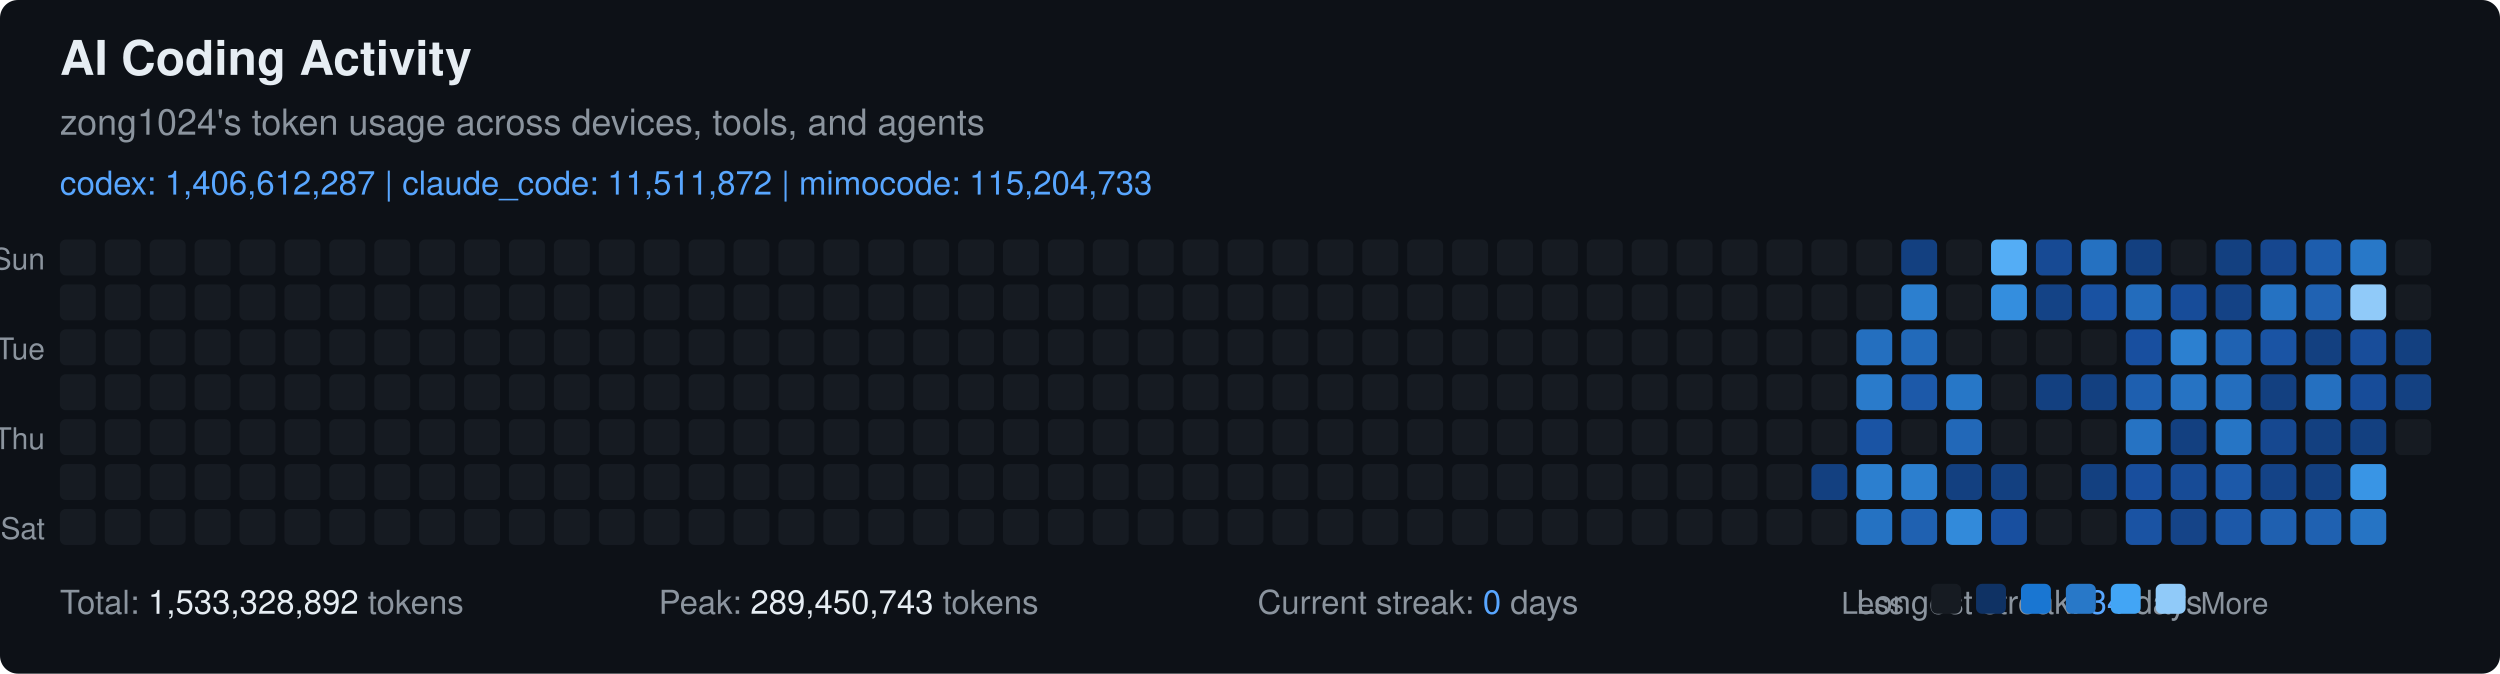
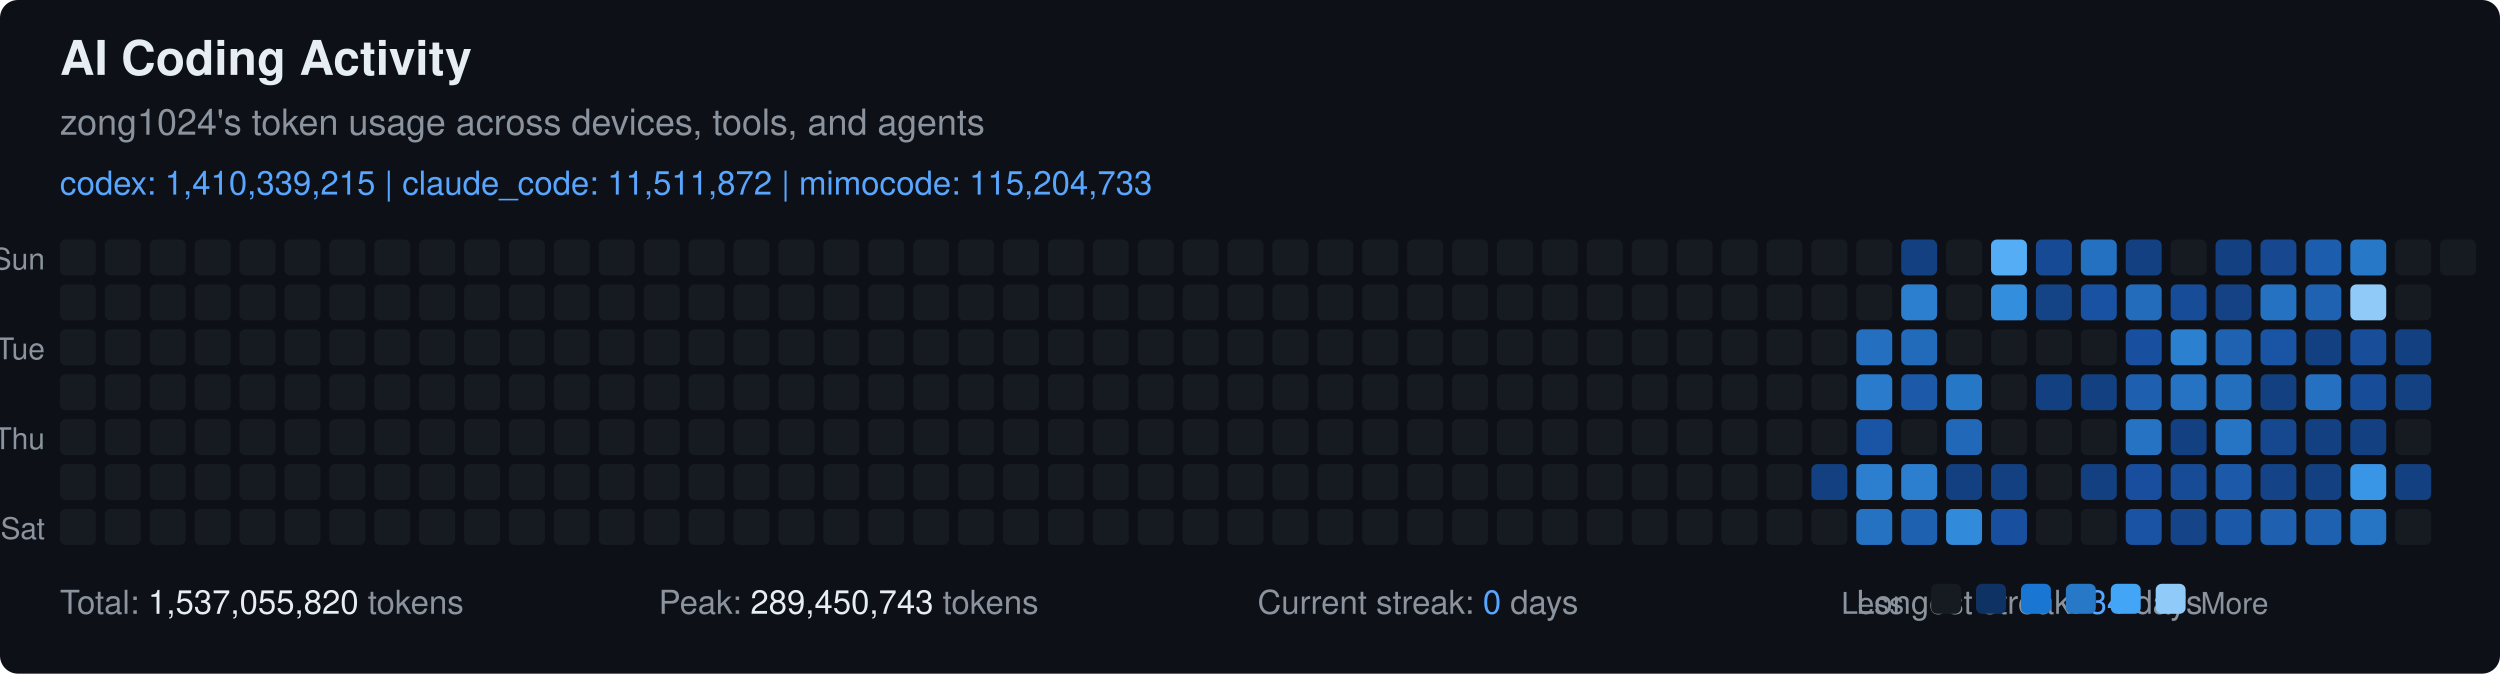
<svg xmlns="http://www.w3.org/2000/svg" width="835" height="225" viewBox="0 0 835 225" font-family="-apple-system, BlinkMacSystemFont, 'Segoe UI', Helvetica, Arial, sans-serif">
  <rect width="835" height="225" fill="#0d1117" rx="6" ry="6" />
  <text x="20" y="25" fill="#e6edf3" font-size="16" font-weight="600">
    AI Coding Activity
  </text>
  <text x="20" y="45" fill="#8b949e" font-size="12">
    zong1024's token usage across devices, tools, and agents
  </text>
  <text x="20" y="65" fill="#58a6ff" font-size="11">
-     codex: 1,406,612,287 | claude_code: 11,511,872 | mimocode: 115,204,733
+     codex: 1,410,339,215 | claude_code: 11,511,872 | mimocode: 115,204,733
  </text>
  <text x="15" y="90" fill="#8b949e" font-size="10" text-anchor="end">Sun</text>
  <text x="15" y="120" fill="#8b949e" font-size="10" text-anchor="end">Tue</text>
  <text x="15" y="150" fill="#8b949e" font-size="10" text-anchor="end">Thu</text>
  <text x="15" y="180" fill="#8b949e" font-size="10" text-anchor="end">Sat</text>
  <rect x="20" y="80" width="12" height="12" fill="#161b22" rx="2" ry="2" />
  <rect x="20" y="95" width="12" height="12" fill="#161b22" rx="2" ry="2" />
  <rect x="20" y="110" width="12" height="12" fill="#161b22" rx="2" ry="2" />
  <rect x="20" y="125" width="12" height="12" fill="#161b22" rx="2" ry="2" />
  <rect x="20" y="140" width="12" height="12" fill="#161b22" rx="2" ry="2" />
  <rect x="20" y="155" width="12" height="12" fill="#161b22" rx="2" ry="2" />
  <rect x="20" y="170" width="12" height="12" fill="#161b22" rx="2" ry="2" />
  <rect x="35" y="80" width="12" height="12" fill="#161b22" rx="2" ry="2" />
  <rect x="35" y="95" width="12" height="12" fill="#161b22" rx="2" ry="2" />
  <rect x="35" y="110" width="12" height="12" fill="#161b22" rx="2" ry="2" />
  <rect x="35" y="125" width="12" height="12" fill="#161b22" rx="2" ry="2" />
  <rect x="35" y="140" width="12" height="12" fill="#161b22" rx="2" ry="2" />
  <rect x="35" y="155" width="12" height="12" fill="#161b22" rx="2" ry="2" />
  <rect x="35" y="170" width="12" height="12" fill="#161b22" rx="2" ry="2" />
  <rect x="50" y="80" width="12" height="12" fill="#161b22" rx="2" ry="2" />
  <rect x="50" y="95" width="12" height="12" fill="#161b22" rx="2" ry="2" />
  <rect x="50" y="110" width="12" height="12" fill="#161b22" rx="2" ry="2" />
  <rect x="50" y="125" width="12" height="12" fill="#161b22" rx="2" ry="2" />
  <rect x="50" y="140" width="12" height="12" fill="#161b22" rx="2" ry="2" />
  <rect x="50" y="155" width="12" height="12" fill="#161b22" rx="2" ry="2" />
  <rect x="50" y="170" width="12" height="12" fill="#161b22" rx="2" ry="2" />
  <rect x="65" y="80" width="12" height="12" fill="#161b22" rx="2" ry="2" />
  <rect x="65" y="95" width="12" height="12" fill="#161b22" rx="2" ry="2" />
  <rect x="65" y="110" width="12" height="12" fill="#161b22" rx="2" ry="2" />
  <rect x="65" y="125" width="12" height="12" fill="#161b22" rx="2" ry="2" />
  <rect x="65" y="140" width="12" height="12" fill="#161b22" rx="2" ry="2" />
  <rect x="65" y="155" width="12" height="12" fill="#161b22" rx="2" ry="2" />
  <rect x="65" y="170" width="12" height="12" fill="#161b22" rx="2" ry="2" />
  <rect x="80" y="80" width="12" height="12" fill="#161b22" rx="2" ry="2" />
  <rect x="80" y="95" width="12" height="12" fill="#161b22" rx="2" ry="2" />
  <rect x="80" y="110" width="12" height="12" fill="#161b22" rx="2" ry="2" />
  <rect x="80" y="125" width="12" height="12" fill="#161b22" rx="2" ry="2" />
  <rect x="80" y="140" width="12" height="12" fill="#161b22" rx="2" ry="2" />
  <rect x="80" y="155" width="12" height="12" fill="#161b22" rx="2" ry="2" />
  <rect x="80" y="170" width="12" height="12" fill="#161b22" rx="2" ry="2" />
  <rect x="95" y="80" width="12" height="12" fill="#161b22" rx="2" ry="2" />
  <rect x="95" y="95" width="12" height="12" fill="#161b22" rx="2" ry="2" />
  <rect x="95" y="110" width="12" height="12" fill="#161b22" rx="2" ry="2" />
  <rect x="95" y="125" width="12" height="12" fill="#161b22" rx="2" ry="2" />
  <rect x="95" y="140" width="12" height="12" fill="#161b22" rx="2" ry="2" />
  <rect x="95" y="155" width="12" height="12" fill="#161b22" rx="2" ry="2" />
  <rect x="95" y="170" width="12" height="12" fill="#161b22" rx="2" ry="2" />
  <rect x="110" y="80" width="12" height="12" fill="#161b22" rx="2" ry="2" />
  <rect x="110" y="95" width="12" height="12" fill="#161b22" rx="2" ry="2" />
  <rect x="110" y="110" width="12" height="12" fill="#161b22" rx="2" ry="2" />
  <rect x="110" y="125" width="12" height="12" fill="#161b22" rx="2" ry="2" />
  <rect x="110" y="140" width="12" height="12" fill="#161b22" rx="2" ry="2" />
  <rect x="110" y="155" width="12" height="12" fill="#161b22" rx="2" ry="2" />
  <rect x="110" y="170" width="12" height="12" fill="#161b22" rx="2" ry="2" />
  <rect x="125" y="80" width="12" height="12" fill="#161b22" rx="2" ry="2" />
  <rect x="125" y="95" width="12" height="12" fill="#161b22" rx="2" ry="2" />
  <rect x="125" y="110" width="12" height="12" fill="#161b22" rx="2" ry="2" />
  <rect x="125" y="125" width="12" height="12" fill="#161b22" rx="2" ry="2" />
  <rect x="125" y="140" width="12" height="12" fill="#161b22" rx="2" ry="2" />
  <rect x="125" y="155" width="12" height="12" fill="#161b22" rx="2" ry="2" />
  <rect x="125" y="170" width="12" height="12" fill="#161b22" rx="2" ry="2" />
  <rect x="140" y="80" width="12" height="12" fill="#161b22" rx="2" ry="2" />
  <rect x="140" y="95" width="12" height="12" fill="#161b22" rx="2" ry="2" />
  <rect x="140" y="110" width="12" height="12" fill="#161b22" rx="2" ry="2" />
  <rect x="140" y="125" width="12" height="12" fill="#161b22" rx="2" ry="2" />
  <rect x="140" y="140" width="12" height="12" fill="#161b22" rx="2" ry="2" />
  <rect x="140" y="155" width="12" height="12" fill="#161b22" rx="2" ry="2" />
  <rect x="140" y="170" width="12" height="12" fill="#161b22" rx="2" ry="2" />
  <rect x="155" y="80" width="12" height="12" fill="#161b22" rx="2" ry="2" />
  <rect x="155" y="95" width="12" height="12" fill="#161b22" rx="2" ry="2" />
  <rect x="155" y="110" width="12" height="12" fill="#161b22" rx="2" ry="2" />
  <rect x="155" y="125" width="12" height="12" fill="#161b22" rx="2" ry="2" />
  <rect x="155" y="140" width="12" height="12" fill="#161b22" rx="2" ry="2" />
  <rect x="155" y="155" width="12" height="12" fill="#161b22" rx="2" ry="2" />
  <rect x="155" y="170" width="12" height="12" fill="#161b22" rx="2" ry="2" />
  <rect x="170" y="80" width="12" height="12" fill="#161b22" rx="2" ry="2" />
  <rect x="170" y="95" width="12" height="12" fill="#161b22" rx="2" ry="2" />
  <rect x="170" y="110" width="12" height="12" fill="#161b22" rx="2" ry="2" />
  <rect x="170" y="125" width="12" height="12" fill="#161b22" rx="2" ry="2" />
  <rect x="170" y="140" width="12" height="12" fill="#161b22" rx="2" ry="2" />
  <rect x="170" y="155" width="12" height="12" fill="#161b22" rx="2" ry="2" />
  <rect x="170" y="170" width="12" height="12" fill="#161b22" rx="2" ry="2" />
  <rect x="185" y="80" width="12" height="12" fill="#161b22" rx="2" ry="2" />
  <rect x="185" y="95" width="12" height="12" fill="#161b22" rx="2" ry="2" />
  <rect x="185" y="110" width="12" height="12" fill="#161b22" rx="2" ry="2" />
  <rect x="185" y="125" width="12" height="12" fill="#161b22" rx="2" ry="2" />
  <rect x="185" y="140" width="12" height="12" fill="#161b22" rx="2" ry="2" />
  <rect x="185" y="155" width="12" height="12" fill="#161b22" rx="2" ry="2" />
  <rect x="185" y="170" width="12" height="12" fill="#161b22" rx="2" ry="2" />
  <rect x="200" y="80" width="12" height="12" fill="#161b22" rx="2" ry="2" />
  <rect x="200" y="95" width="12" height="12" fill="#161b22" rx="2" ry="2" />
  <rect x="200" y="110" width="12" height="12" fill="#161b22" rx="2" ry="2" />
  <rect x="200" y="125" width="12" height="12" fill="#161b22" rx="2" ry="2" />
  <rect x="200" y="140" width="12" height="12" fill="#161b22" rx="2" ry="2" />
  <rect x="200" y="155" width="12" height="12" fill="#161b22" rx="2" ry="2" />
  <rect x="200" y="170" width="12" height="12" fill="#161b22" rx="2" ry="2" />
  <rect x="215" y="80" width="12" height="12" fill="#161b22" rx="2" ry="2" />
  <rect x="215" y="95" width="12" height="12" fill="#161b22" rx="2" ry="2" />
  <rect x="215" y="110" width="12" height="12" fill="#161b22" rx="2" ry="2" />
  <rect x="215" y="125" width="12" height="12" fill="#161b22" rx="2" ry="2" />
  <rect x="215" y="140" width="12" height="12" fill="#161b22" rx="2" ry="2" />
  <rect x="215" y="155" width="12" height="12" fill="#161b22" rx="2" ry="2" />
  <rect x="215" y="170" width="12" height="12" fill="#161b22" rx="2" ry="2" />
  <rect x="230" y="80" width="12" height="12" fill="#161b22" rx="2" ry="2" />
  <rect x="230" y="95" width="12" height="12" fill="#161b22" rx="2" ry="2" />
  <rect x="230" y="110" width="12" height="12" fill="#161b22" rx="2" ry="2" />
  <rect x="230" y="125" width="12" height="12" fill="#161b22" rx="2" ry="2" />
  <rect x="230" y="140" width="12" height="12" fill="#161b22" rx="2" ry="2" />
  <rect x="230" y="155" width="12" height="12" fill="#161b22" rx="2" ry="2" />
  <rect x="230" y="170" width="12" height="12" fill="#161b22" rx="2" ry="2" />
  <rect x="245" y="80" width="12" height="12" fill="#161b22" rx="2" ry="2" />
  <rect x="245" y="95" width="12" height="12" fill="#161b22" rx="2" ry="2" />
  <rect x="245" y="110" width="12" height="12" fill="#161b22" rx="2" ry="2" />
  <rect x="245" y="125" width="12" height="12" fill="#161b22" rx="2" ry="2" />
  <rect x="245" y="140" width="12" height="12" fill="#161b22" rx="2" ry="2" />
  <rect x="245" y="155" width="12" height="12" fill="#161b22" rx="2" ry="2" />
  <rect x="245" y="170" width="12" height="12" fill="#161b22" rx="2" ry="2" />
  <rect x="260" y="80" width="12" height="12" fill="#161b22" rx="2" ry="2" />
  <rect x="260" y="95" width="12" height="12" fill="#161b22" rx="2" ry="2" />
  <rect x="260" y="110" width="12" height="12" fill="#161b22" rx="2" ry="2" />
  <rect x="260" y="125" width="12" height="12" fill="#161b22" rx="2" ry="2" />
  <rect x="260" y="140" width="12" height="12" fill="#161b22" rx="2" ry="2" />
  <rect x="260" y="155" width="12" height="12" fill="#161b22" rx="2" ry="2" />
  <rect x="260" y="170" width="12" height="12" fill="#161b22" rx="2" ry="2" />
  <rect x="275" y="80" width="12" height="12" fill="#161b22" rx="2" ry="2" />
  <rect x="275" y="95" width="12" height="12" fill="#161b22" rx="2" ry="2" />
  <rect x="275" y="110" width="12" height="12" fill="#161b22" rx="2" ry="2" />
  <rect x="275" y="125" width="12" height="12" fill="#161b22" rx="2" ry="2" />
  <rect x="275" y="140" width="12" height="12" fill="#161b22" rx="2" ry="2" />
  <rect x="275" y="155" width="12" height="12" fill="#161b22" rx="2" ry="2" />
  <rect x="275" y="170" width="12" height="12" fill="#161b22" rx="2" ry="2" />
  <rect x="290" y="80" width="12" height="12" fill="#161b22" rx="2" ry="2" />
  <rect x="290" y="95" width="12" height="12" fill="#161b22" rx="2" ry="2" />
  <rect x="290" y="110" width="12" height="12" fill="#161b22" rx="2" ry="2" />
  <rect x="290" y="125" width="12" height="12" fill="#161b22" rx="2" ry="2" />
  <rect x="290" y="140" width="12" height="12" fill="#161b22" rx="2" ry="2" />
  <rect x="290" y="155" width="12" height="12" fill="#161b22" rx="2" ry="2" />
  <rect x="290" y="170" width="12" height="12" fill="#161b22" rx="2" ry="2" />
  <rect x="305" y="80" width="12" height="12" fill="#161b22" rx="2" ry="2" />
  <rect x="305" y="95" width="12" height="12" fill="#161b22" rx="2" ry="2" />
  <rect x="305" y="110" width="12" height="12" fill="#161b22" rx="2" ry="2" />
  <rect x="305" y="125" width="12" height="12" fill="#161b22" rx="2" ry="2" />
  <rect x="305" y="140" width="12" height="12" fill="#161b22" rx="2" ry="2" />
  <rect x="305" y="155" width="12" height="12" fill="#161b22" rx="2" ry="2" />
  <rect x="305" y="170" width="12" height="12" fill="#161b22" rx="2" ry="2" />
  <rect x="320" y="80" width="12" height="12" fill="#161b22" rx="2" ry="2" />
  <rect x="320" y="95" width="12" height="12" fill="#161b22" rx="2" ry="2" />
  <rect x="320" y="110" width="12" height="12" fill="#161b22" rx="2" ry="2" />
  <rect x="320" y="125" width="12" height="12" fill="#161b22" rx="2" ry="2" />
  <rect x="320" y="140" width="12" height="12" fill="#161b22" rx="2" ry="2" />
  <rect x="320" y="155" width="12" height="12" fill="#161b22" rx="2" ry="2" />
  <rect x="320" y="170" width="12" height="12" fill="#161b22" rx="2" ry="2" />
  <rect x="335" y="80" width="12" height="12" fill="#161b22" rx="2" ry="2" />
  <rect x="335" y="95" width="12" height="12" fill="#161b22" rx="2" ry="2" />
  <rect x="335" y="110" width="12" height="12" fill="#161b22" rx="2" ry="2" />
  <rect x="335" y="125" width="12" height="12" fill="#161b22" rx="2" ry="2" />
  <rect x="335" y="140" width="12" height="12" fill="#161b22" rx="2" ry="2" />
  <rect x="335" y="155" width="12" height="12" fill="#161b22" rx="2" ry="2" />
  <rect x="335" y="170" width="12" height="12" fill="#161b22" rx="2" ry="2" />
  <rect x="350" y="80" width="12" height="12" fill="#161b22" rx="2" ry="2" />
  <rect x="350" y="95" width="12" height="12" fill="#161b22" rx="2" ry="2" />
  <rect x="350" y="110" width="12" height="12" fill="#161b22" rx="2" ry="2" />
  <rect x="350" y="125" width="12" height="12" fill="#161b22" rx="2" ry="2" />
  <rect x="350" y="140" width="12" height="12" fill="#161b22" rx="2" ry="2" />
  <rect x="350" y="155" width="12" height="12" fill="#161b22" rx="2" ry="2" />
  <rect x="350" y="170" width="12" height="12" fill="#161b22" rx="2" ry="2" />
  <rect x="365" y="80" width="12" height="12" fill="#161b22" rx="2" ry="2" />
  <rect x="365" y="95" width="12" height="12" fill="#161b22" rx="2" ry="2" />
  <rect x="365" y="110" width="12" height="12" fill="#161b22" rx="2" ry="2" />
  <rect x="365" y="125" width="12" height="12" fill="#161b22" rx="2" ry="2" />
  <rect x="365" y="140" width="12" height="12" fill="#161b22" rx="2" ry="2" />
  <rect x="365" y="155" width="12" height="12" fill="#161b22" rx="2" ry="2" />
  <rect x="365" y="170" width="12" height="12" fill="#161b22" rx="2" ry="2" />
  <rect x="380" y="80" width="12" height="12" fill="#161b22" rx="2" ry="2" />
  <rect x="380" y="95" width="12" height="12" fill="#161b22" rx="2" ry="2" />
  <rect x="380" y="110" width="12" height="12" fill="#161b22" rx="2" ry="2" />
  <rect x="380" y="125" width="12" height="12" fill="#161b22" rx="2" ry="2" />
  <rect x="380" y="140" width="12" height="12" fill="#161b22" rx="2" ry="2" />
  <rect x="380" y="155" width="12" height="12" fill="#161b22" rx="2" ry="2" />
  <rect x="380" y="170" width="12" height="12" fill="#161b22" rx="2" ry="2" />
  <rect x="395" y="80" width="12" height="12" fill="#161b22" rx="2" ry="2" />
  <rect x="395" y="95" width="12" height="12" fill="#161b22" rx="2" ry="2" />
  <rect x="395" y="110" width="12" height="12" fill="#161b22" rx="2" ry="2" />
  <rect x="395" y="125" width="12" height="12" fill="#161b22" rx="2" ry="2" />
  <rect x="395" y="140" width="12" height="12" fill="#161b22" rx="2" ry="2" />
  <rect x="395" y="155" width="12" height="12" fill="#161b22" rx="2" ry="2" />
  <rect x="395" y="170" width="12" height="12" fill="#161b22" rx="2" ry="2" />
  <rect x="410" y="80" width="12" height="12" fill="#161b22" rx="2" ry="2" />
  <rect x="410" y="95" width="12" height="12" fill="#161b22" rx="2" ry="2" />
  <rect x="410" y="110" width="12" height="12" fill="#161b22" rx="2" ry="2" />
  <rect x="410" y="125" width="12" height="12" fill="#161b22" rx="2" ry="2" />
  <rect x="410" y="140" width="12" height="12" fill="#161b22" rx="2" ry="2" />
  <rect x="410" y="155" width="12" height="12" fill="#161b22" rx="2" ry="2" />
  <rect x="410" y="170" width="12" height="12" fill="#161b22" rx="2" ry="2" />
  <rect x="425" y="80" width="12" height="12" fill="#161b22" rx="2" ry="2" />
  <rect x="425" y="95" width="12" height="12" fill="#161b22" rx="2" ry="2" />
  <rect x="425" y="110" width="12" height="12" fill="#161b22" rx="2" ry="2" />
  <rect x="425" y="125" width="12" height="12" fill="#161b22" rx="2" ry="2" />
  <rect x="425" y="140" width="12" height="12" fill="#161b22" rx="2" ry="2" />
  <rect x="425" y="155" width="12" height="12" fill="#161b22" rx="2" ry="2" />
  <rect x="425" y="170" width="12" height="12" fill="#161b22" rx="2" ry="2" />
  <rect x="440" y="80" width="12" height="12" fill="#161b22" rx="2" ry="2" />
  <rect x="440" y="95" width="12" height="12" fill="#161b22" rx="2" ry="2" />
  <rect x="440" y="110" width="12" height="12" fill="#161b22" rx="2" ry="2" />
  <rect x="440" y="125" width="12" height="12" fill="#161b22" rx="2" ry="2" />
  <rect x="440" y="140" width="12" height="12" fill="#161b22" rx="2" ry="2" />
  <rect x="440" y="155" width="12" height="12" fill="#161b22" rx="2" ry="2" />
  <rect x="440" y="170" width="12" height="12" fill="#161b22" rx="2" ry="2" />
  <rect x="455" y="80" width="12" height="12" fill="#161b22" rx="2" ry="2" />
  <rect x="455" y="95" width="12" height="12" fill="#161b22" rx="2" ry="2" />
  <rect x="455" y="110" width="12" height="12" fill="#161b22" rx="2" ry="2" />
  <rect x="455" y="125" width="12" height="12" fill="#161b22" rx="2" ry="2" />
  <rect x="455" y="140" width="12" height="12" fill="#161b22" rx="2" ry="2" />
  <rect x="455" y="155" width="12" height="12" fill="#161b22" rx="2" ry="2" />
  <rect x="455" y="170" width="12" height="12" fill="#161b22" rx="2" ry="2" />
  <rect x="470" y="80" width="12" height="12" fill="#161b22" rx="2" ry="2" />
  <rect x="470" y="95" width="12" height="12" fill="#161b22" rx="2" ry="2" />
  <rect x="470" y="110" width="12" height="12" fill="#161b22" rx="2" ry="2" />
  <rect x="470" y="125" width="12" height="12" fill="#161b22" rx="2" ry="2" />
  <rect x="470" y="140" width="12" height="12" fill="#161b22" rx="2" ry="2" />
  <rect x="470" y="155" width="12" height="12" fill="#161b22" rx="2" ry="2" />
  <rect x="470" y="170" width="12" height="12" fill="#161b22" rx="2" ry="2" />
  <rect x="485" y="80" width="12" height="12" fill="#161b22" rx="2" ry="2" />
  <rect x="485" y="95" width="12" height="12" fill="#161b22" rx="2" ry="2" />
  <rect x="485" y="110" width="12" height="12" fill="#161b22" rx="2" ry="2" />
  <rect x="485" y="125" width="12" height="12" fill="#161b22" rx="2" ry="2" />
  <rect x="485" y="140" width="12" height="12" fill="#161b22" rx="2" ry="2" />
  <rect x="485" y="155" width="12" height="12" fill="#161b22" rx="2" ry="2" />
  <rect x="485" y="170" width="12" height="12" fill="#161b22" rx="2" ry="2" />
  <rect x="500" y="80" width="12" height="12" fill="#161b22" rx="2" ry="2" />
  <rect x="500" y="95" width="12" height="12" fill="#161b22" rx="2" ry="2" />
  <rect x="500" y="110" width="12" height="12" fill="#161b22" rx="2" ry="2" />
  <rect x="500" y="125" width="12" height="12" fill="#161b22" rx="2" ry="2" />
  <rect x="500" y="140" width="12" height="12" fill="#161b22" rx="2" ry="2" />
  <rect x="500" y="155" width="12" height="12" fill="#161b22" rx="2" ry="2" />
  <rect x="500" y="170" width="12" height="12" fill="#161b22" rx="2" ry="2" />
  <rect x="515" y="80" width="12" height="12" fill="#161b22" rx="2" ry="2" />
  <rect x="515" y="95" width="12" height="12" fill="#161b22" rx="2" ry="2" />
  <rect x="515" y="110" width="12" height="12" fill="#161b22" rx="2" ry="2" />
  <rect x="515" y="125" width="12" height="12" fill="#161b22" rx="2" ry="2" />
  <rect x="515" y="140" width="12" height="12" fill="#161b22" rx="2" ry="2" />
  <rect x="515" y="155" width="12" height="12" fill="#161b22" rx="2" ry="2" />
  <rect x="515" y="170" width="12" height="12" fill="#161b22" rx="2" ry="2" />
  <rect x="530" y="80" width="12" height="12" fill="#161b22" rx="2" ry="2" />
  <rect x="530" y="95" width="12" height="12" fill="#161b22" rx="2" ry="2" />
  <rect x="530" y="110" width="12" height="12" fill="#161b22" rx="2" ry="2" />
  <rect x="530" y="125" width="12" height="12" fill="#161b22" rx="2" ry="2" />
  <rect x="530" y="140" width="12" height="12" fill="#161b22" rx="2" ry="2" />
  <rect x="530" y="155" width="12" height="12" fill="#161b22" rx="2" ry="2" />
  <rect x="530" y="170" width="12" height="12" fill="#161b22" rx="2" ry="2" />
  <rect x="545" y="80" width="12" height="12" fill="#161b22" rx="2" ry="2" />
  <rect x="545" y="95" width="12" height="12" fill="#161b22" rx="2" ry="2" />
  <rect x="545" y="110" width="12" height="12" fill="#161b22" rx="2" ry="2" />
  <rect x="545" y="125" width="12" height="12" fill="#161b22" rx="2" ry="2" />
  <rect x="545" y="140" width="12" height="12" fill="#161b22" rx="2" ry="2" />
  <rect x="545" y="155" width="12" height="12" fill="#161b22" rx="2" ry="2" />
  <rect x="545" y="170" width="12" height="12" fill="#161b22" rx="2" ry="2" />
  <rect x="560" y="80" width="12" height="12" fill="#161b22" rx="2" ry="2" />
  <rect x="560" y="95" width="12" height="12" fill="#161b22" rx="2" ry="2" />
  <rect x="560" y="110" width="12" height="12" fill="#161b22" rx="2" ry="2" />
  <rect x="560" y="125" width="12" height="12" fill="#161b22" rx="2" ry="2" />
  <rect x="560" y="140" width="12" height="12" fill="#161b22" rx="2" ry="2" />
  <rect x="560" y="155" width="12" height="12" fill="#161b22" rx="2" ry="2" />
  <rect x="560" y="170" width="12" height="12" fill="#161b22" rx="2" ry="2" />
  <rect x="575" y="80" width="12" height="12" fill="#161b22" rx="2" ry="2" />
  <rect x="575" y="95" width="12" height="12" fill="#161b22" rx="2" ry="2" />
  <rect x="575" y="110" width="12" height="12" fill="#161b22" rx="2" ry="2" />
  <rect x="575" y="125" width="12" height="12" fill="#161b22" rx="2" ry="2" />
  <rect x="575" y="140" width="12" height="12" fill="#161b22" rx="2" ry="2" />
  <rect x="575" y="155" width="12" height="12" fill="#161b22" rx="2" ry="2" />
  <rect x="575" y="170" width="12" height="12" fill="#161b22" rx="2" ry="2" />
  <rect x="590" y="80" width="12" height="12" fill="#161b22" rx="2" ry="2" />
  <rect x="590" y="95" width="12" height="12" fill="#161b22" rx="2" ry="2" />
  <rect x="590" y="110" width="12" height="12" fill="#161b22" rx="2" ry="2" />
  <rect x="590" y="125" width="12" height="12" fill="#161b22" rx="2" ry="2" />
  <rect x="590" y="140" width="12" height="12" fill="#161b22" rx="2" ry="2" />
  <rect x="590" y="155" width="12" height="12" fill="#161b22" rx="2" ry="2" />
  <rect x="590" y="170" width="12" height="12" fill="#161b22" rx="2" ry="2" />
  <rect x="605" y="80" width="12" height="12" fill="#161b22" rx="2" ry="2" />
  <rect x="605" y="95" width="12" height="12" fill="#161b22" rx="2" ry="2" />
  <rect x="605" y="110" width="12" height="12" fill="#161b22" rx="2" ry="2" />
  <rect x="605" y="125" width="12" height="12" fill="#161b22" rx="2" ry="2" />
  <rect x="605" y="140" width="12" height="12" fill="#161b22" rx="2" ry="2" />
  <rect x="605" y="155" width="12" height="12" fill="#134080" rx="2" ry="2" />
  <rect x="605" y="170" width="12" height="12" fill="#161b22" rx="2" ry="2" />
  <rect x="620" y="80" width="12" height="12" fill="#161b22" rx="2" ry="2" />
  <rect x="620" y="95" width="12" height="12" fill="#161b22" rx="2" ry="2" />
  <rect x="620" y="110" width="12" height="12" fill="#246fbf" rx="2" ry="2" />
  <rect x="620" y="125" width="12" height="12" fill="#2a7bcb" rx="2" ry="2" />
  <rect x="620" y="140" width="12" height="12" fill="#1a54a4" rx="2" ry="2" />
  <rect x="620" y="155" width="12" height="12" fill="#2c7fcf" rx="2" ry="2" />
  <rect x="620" y="170" width="12" height="12" fill="#2572c2" rx="2" ry="2" />
  <rect x="635" y="80" width="12" height="12" fill="#134080" rx="2" ry="2" />
  <rect x="635" y="95" width="12" height="12" fill="#2c7fcf" rx="2" ry="2" />
  <rect x="635" y="110" width="12" height="12" fill="#226aba" rx="2" ry="2" />
  <rect x="635" y="125" width="12" height="12" fill="#1c59a9" rx="2" ry="2" />
  <rect x="635" y="140" width="12" height="12" fill="#161b22" rx="2" ry="2" />
  <rect x="635" y="155" width="12" height="12" fill="#2c7fcf" rx="2" ry="2" />
  <rect x="635" y="170" width="12" height="12" fill="#1f61b1" rx="2" ry="2" />
  <rect x="650" y="80" width="12" height="12" fill="#161b22" rx="2" ry="2" />
  <rect x="650" y="95" width="12" height="12" fill="#161b22" rx="2" ry="2" />
  <rect x="650" y="110" width="12" height="12" fill="#161b22" rx="2" ry="2" />
  <rect x="650" y="125" width="12" height="12" fill="#2777c7" rx="2" ry="2" />
  <rect x="650" y="140" width="12" height="12" fill="#2268b8" rx="2" ry="2" />
  <rect x="650" y="155" width="12" height="12" fill="#134080" rx="2" ry="2" />
  <rect x="650" y="170" width="12" height="12" fill="#328ada" rx="2" ry="2" />
  <rect x="665" y="80" width="12" height="12" fill="#54adf5" rx="2" ry="2" />
  <rect x="665" y="95" width="12" height="12" fill="#348ede" rx="2" ry="2" />
  <rect x="665" y="110" width="12" height="12" fill="#161b22" rx="2" ry="2" />
  <rect x="665" y="125" width="12" height="12" fill="#161b22" rx="2" ry="2" />
  <rect x="665" y="140" width="12" height="12" fill="#161b22" rx="2" ry="2" />
  <rect x="665" y="155" width="12" height="12" fill="#134080" rx="2" ry="2" />
  <rect x="665" y="170" width="12" height="12" fill="#184f9f" rx="2" ry="2" />
  <rect x="680" y="80" width="12" height="12" fill="#174a94" rx="2" ry="2" />
  <rect x="680" y="95" width="12" height="12" fill="#144386" rx="2" ry="2" />
  <rect x="680" y="110" width="12" height="12" fill="#161b22" rx="2" ry="2" />
  <rect x="680" y="125" width="12" height="12" fill="#134080" rx="2" ry="2" />
  <rect x="680" y="140" width="12" height="12" fill="#161b22" rx="2" ry="2" />
  <rect x="680" y="155" width="12" height="12" fill="#161b22" rx="2" ry="2" />
  <rect x="680" y="170" width="12" height="12" fill="#161b22" rx="2" ry="2" />
  <rect x="695" y="80" width="12" height="12" fill="#2571c1" rx="2" ry="2" />
  <rect x="695" y="95" width="12" height="12" fill="#1952a2" rx="2" ry="2" />
  <rect x="695" y="110" width="12" height="12" fill="#161b22" rx="2" ry="2" />
  <rect x="695" y="125" width="12" height="12" fill="#134080" rx="2" ry="2" />
  <rect x="695" y="140" width="12" height="12" fill="#161b22" rx="2" ry="2" />
  <rect x="695" y="155" width="12" height="12" fill="#134080" rx="2" ry="2" />
  <rect x="695" y="170" width="12" height="12" fill="#161b22" rx="2" ry="2" />
  <rect x="710" y="80" width="12" height="12" fill="#134080" rx="2" ry="2" />
  <rect x="710" y="95" width="12" height="12" fill="#236cbc" rx="2" ry="2" />
  <rect x="710" y="110" width="12" height="12" fill="#184f9f" rx="2" ry="2" />
  <rect x="710" y="125" width="12" height="12" fill="#1e5faf" rx="2" ry="2" />
  <rect x="710" y="140" width="12" height="12" fill="#2673c3" rx="2" ry="2" />
  <rect x="710" y="155" width="12" height="12" fill="#184e9d" rx="2" ry="2" />
  <rect x="710" y="170" width="12" height="12" fill="#1a53a3" rx="2" ry="2" />
  <rect x="725" y="80" width="12" height="12" fill="#161b22" rx="2" ry="2" />
  <rect x="725" y="95" width="12" height="12" fill="#174c99" rx="2" ry="2" />
  <rect x="725" y="110" width="12" height="12" fill="#2c80d0" rx="2" ry="2" />
  <rect x="725" y="125" width="12" height="12" fill="#2673c3" rx="2" ry="2" />
  <rect x="725" y="140" width="12" height="12" fill="#134080" rx="2" ry="2" />
  <rect x="725" y="155" width="12" height="12" fill="#174b96" rx="2" ry="2" />
  <rect x="725" y="170" width="12" height="12" fill="#154488" rx="2" ry="2" />
  <rect x="740" y="80" width="12" height="12" fill="#134080" rx="2" ry="2" />
  <rect x="740" y="95" width="12" height="12" fill="#144285" rx="2" ry="2" />
  <rect x="740" y="110" width="12" height="12" fill="#1f62b2" rx="2" ry="2" />
  <rect x="740" y="125" width="12" height="12" fill="#246ebe" rx="2" ry="2" />
  <rect x="740" y="140" width="12" height="12" fill="#2675c5" rx="2" ry="2" />
  <rect x="740" y="155" width="12" height="12" fill="#1c59a9" rx="2" ry="2" />
  <rect x="740" y="170" width="12" height="12" fill="#1c58a8" rx="2" ry="2" />
  <rect x="755" y="80" width="12" height="12" fill="#16478f" rx="2" ry="2" />
  <rect x="755" y="95" width="12" height="12" fill="#2572c2" rx="2" ry="2" />
  <rect x="755" y="110" width="12" height="12" fill="#1a54a4" rx="2" ry="2" />
  <rect x="755" y="125" width="12" height="12" fill="#134080" rx="2" ry="2" />
  <rect x="755" y="140" width="12" height="12" fill="#164890" rx="2" ry="2" />
  <rect x="755" y="155" width="12" height="12" fill="#144387" rx="2" ry="2" />
  <rect x="755" y="170" width="12" height="12" fill="#1f60b0" rx="2" ry="2" />
  <rect x="770" y="80" width="12" height="12" fill="#1d5dad" rx="2" ry="2" />
  <rect x="770" y="95" width="12" height="12" fill="#2062b2" rx="2" ry="2" />
  <rect x="770" y="110" width="12" height="12" fill="#134080" rx="2" ry="2" />
  <rect x="770" y="125" width="12" height="12" fill="#2570c0" rx="2" ry="2" />
  <rect x="770" y="140" width="12" height="12" fill="#134080" rx="2" ry="2" />
  <rect x="770" y="155" width="12" height="12" fill="#134080" rx="2" ry="2" />
  <rect x="770" y="170" width="12" height="12" fill="#1f61b1" rx="2" ry="2" />
  <rect x="785" y="80" width="12" height="12" fill="#2878c8" rx="2" ry="2" />
  <rect x="785" y="95" width="12" height="12" fill="#90caf9" rx="2" ry="2" />
  <rect x="785" y="110" width="12" height="12" fill="#184d9a" rx="2" ry="2" />
  <rect x="785" y="125" width="12" height="12" fill="#174c99" rx="2" ry="2" />
  <rect x="785" y="140" width="12" height="12" fill="#134080" rx="2" ry="2" />
  <rect x="785" y="155" width="12" height="12" fill="#3995e5" rx="2" ry="2" />
  <rect x="785" y="170" width="12" height="12" fill="#2674c4" rx="2" ry="2" />
  <rect x="800" y="80" width="12" height="12" fill="#161b22" rx="2" ry="2" />
  <rect x="800" y="95" width="12" height="12" fill="#161b22" rx="2" ry="2" />
  <rect x="800" y="110" width="12" height="12" fill="#134080" rx="2" ry="2" />
  <rect x="800" y="125" width="12" height="12" fill="#144182" rx="2" ry="2" />
  <rect x="800" y="140" width="12" height="12" fill="#161b22" rx="2" ry="2" />
+   <rect x="800" y="155" width="12" height="12" fill="#134080" rx="2" ry="2" />
+   <rect x="800" y="170" width="12" height="12" fill="#161b22" rx="2" ry="2" />
+   <rect x="815" y="80" width="12" height="12" fill="#161b22" rx="2" ry="2" />
  <text x="20" y="205" fill="#8b949e" font-size="11">
-     Total: <tspan fill="#e6edf3">1,533,328,892</tspan> tokens
+     Total: <tspan fill="#e6edf3">1,537,055,820</tspan> tokens
  </text>
  <text x="220" y="205" fill="#8b949e" font-size="11">
    Peak: <tspan fill="#e6edf3">289,450,743</tspan> tokens
  </text>
  <text x="420" y="205" fill="#8b949e" font-size="11">
    Current streak: <tspan fill="#58a6ff">0</tspan> days
  </text>
  <text x="620" y="205" fill="#8b949e" font-size="11">
    Longest streak: <tspan fill="#58a6ff">34</tspan> days
  </text>
  <text x="615" y="205" fill="#8b949e" font-size="10">
    Less
  </text>
  <rect x="645" y="195" width="10" height="10" fill="#161b22" rx="2" ry="2" />
  <rect x="660" y="195" width="10" height="10" fill="#0f3264" rx="2" ry="2" />
  <rect x="675" y="195" width="10" height="10" fill="#1976d2" rx="2" ry="2" />
  <rect x="690" y="195" width="10" height="10" fill="#2878c8" rx="2" ry="2" />
  <rect x="705" y="195" width="10" height="10" fill="#42a5f5" rx="2" ry="2" />
  <rect x="720" y="195" width="10" height="10" fill="#90caf9" rx="2" ry="2" />
  <text x="735" y="205" fill="#8b949e" font-size="10">
    More
  </text>
</svg>
